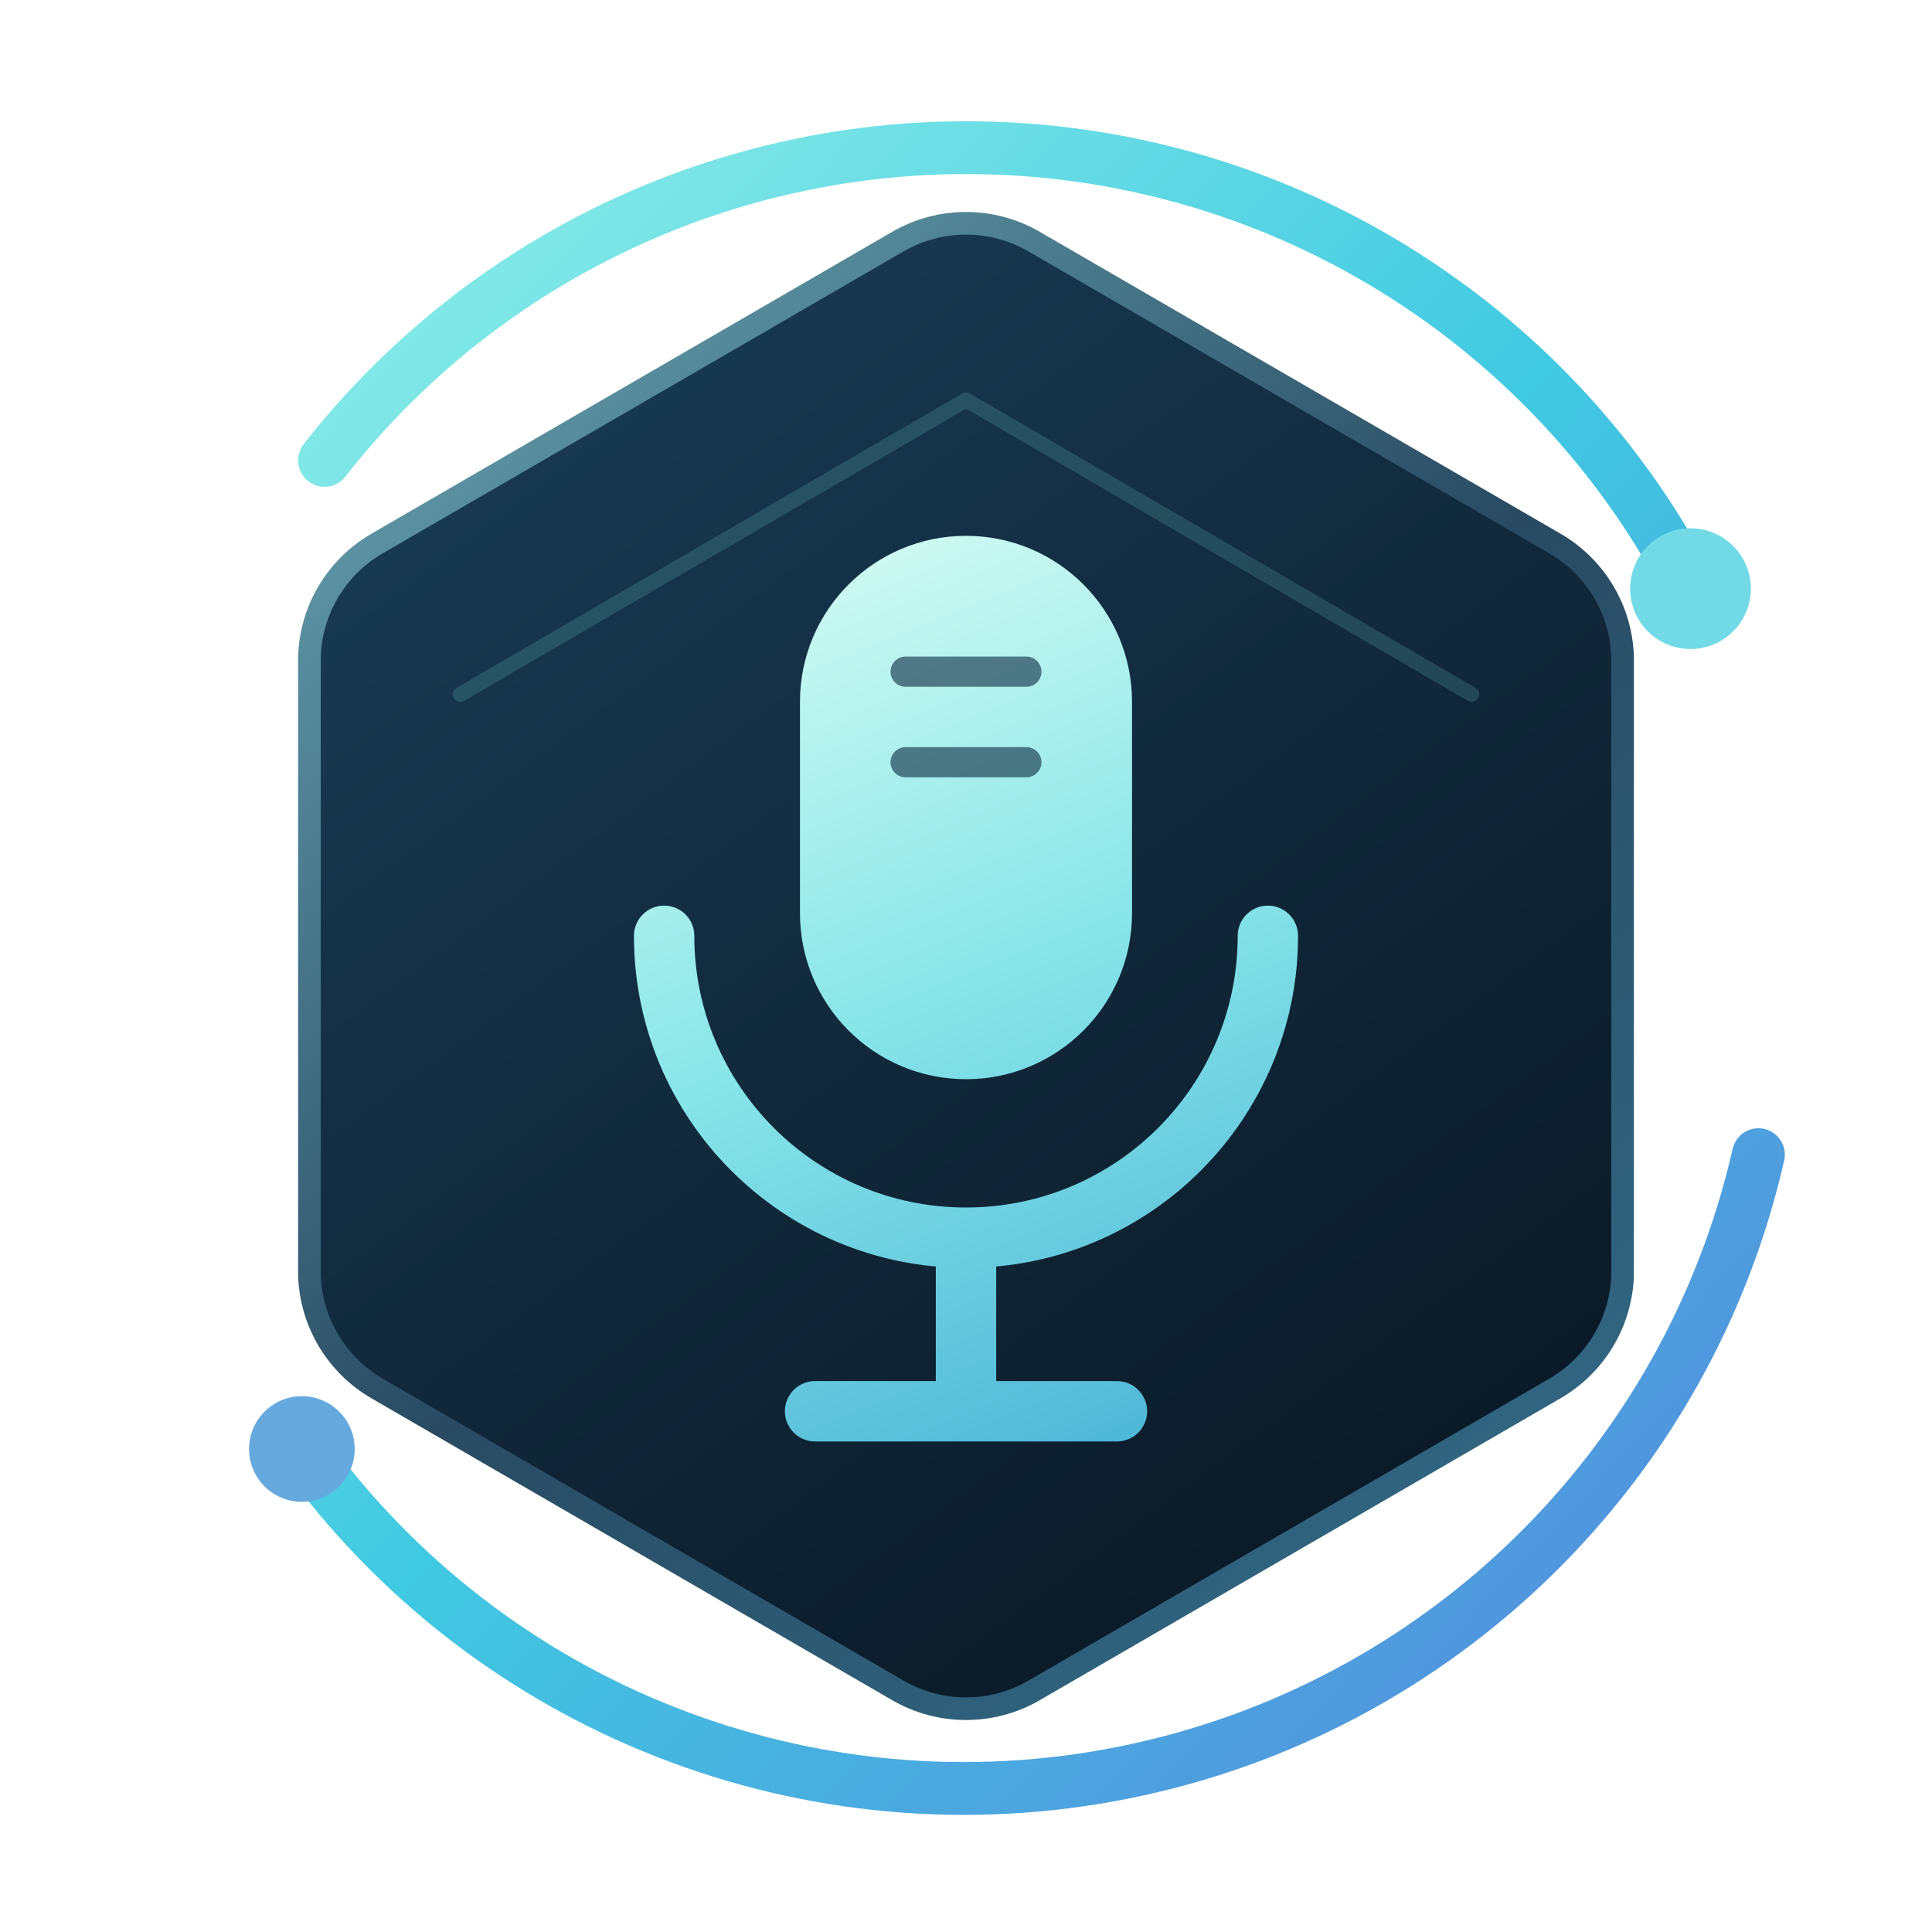
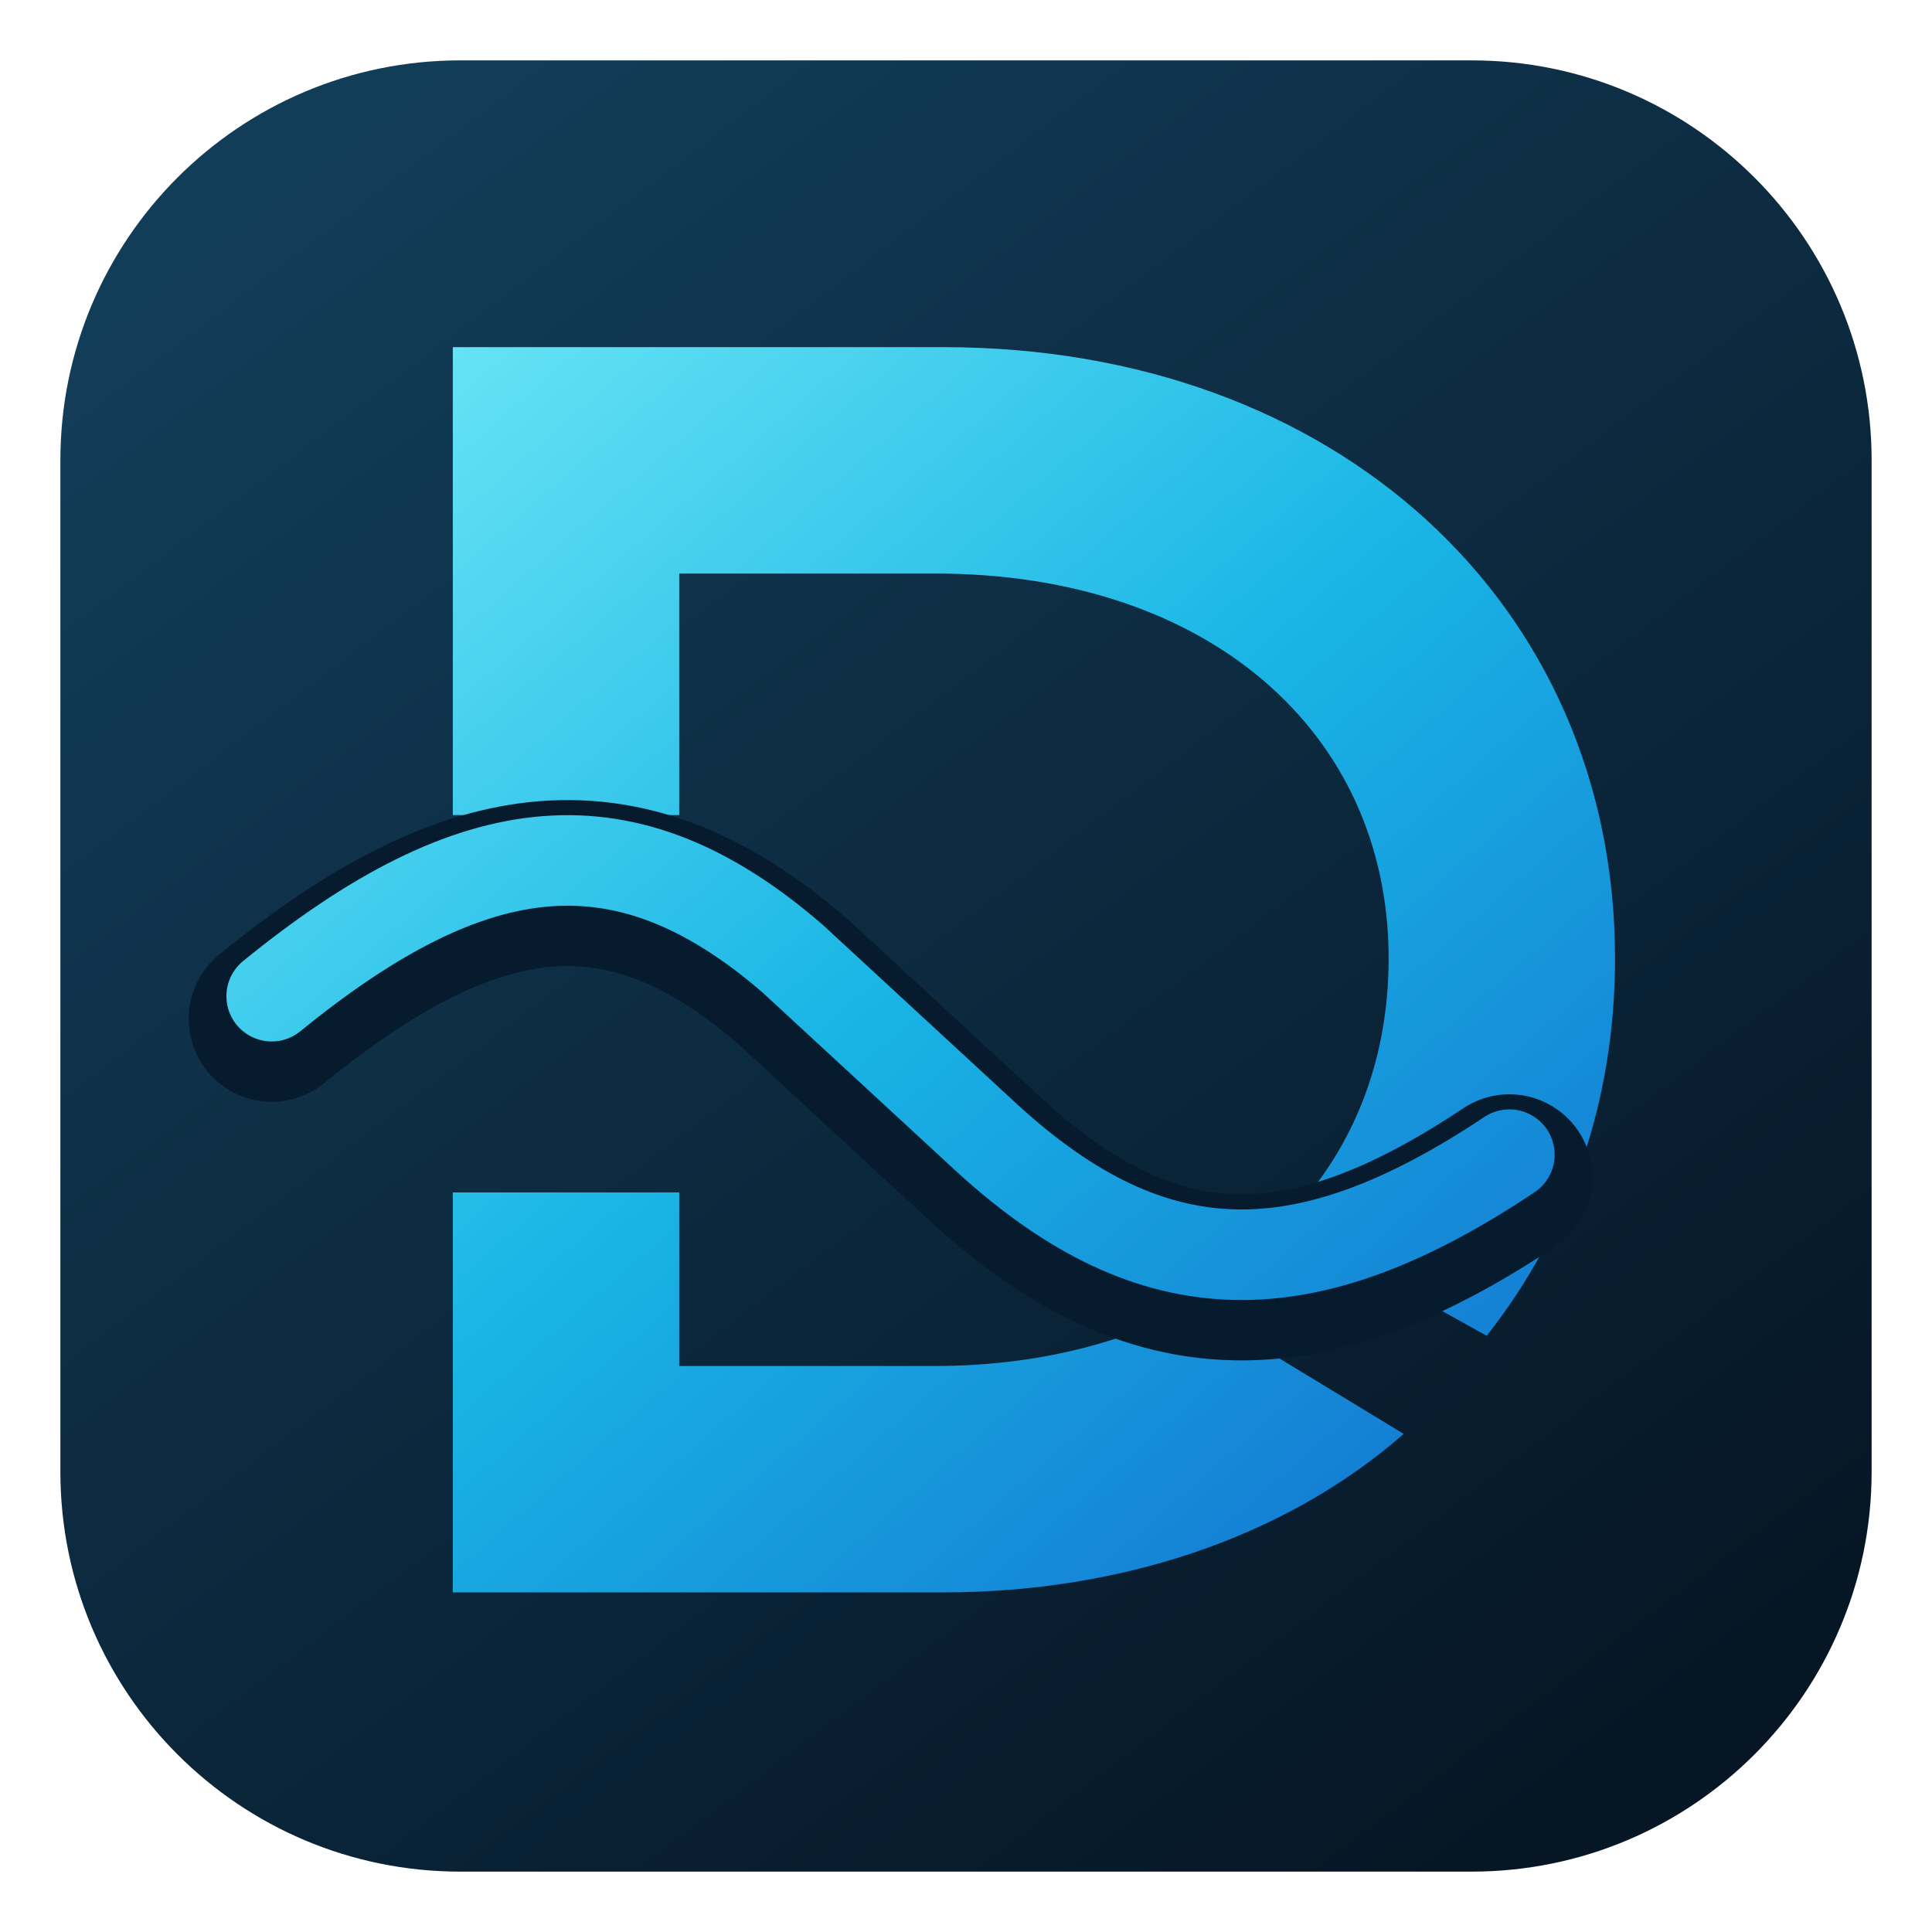
<svg xmlns="http://www.w3.org/2000/svg" viewBox="0 0 256 256" role="img" aria-labelledby="title desc">
  <defs>
-     <linearGradient id="core" x1="63" y1="42" x2="191" y2="215" gradientUnits="userSpaceOnUse">
-       <stop stop-color="#183C55" />
-       <stop offset=".55" stop-color="#102739" />
-       <stop offset="1" stop-color="#091724" />
+     <linearGradient id="depth" x1="40" y1="20" x2="206" y2="238" gradientUnits="userSpaceOnUse">
+       <stop stop-color="#123d59" />
+       <stop offset="1" stop-color="#061625" />
    </linearGradient>
-     <linearGradient id="edge" x1="62" y1="44" x2="202" y2="210" gradientUnits="userSpaceOnUse">
-       <stop stop-color="#619AA9" />
-       <stop offset=".5" stop-color="#294A62" />
-       <stop offset="1" stop-color="#326985" />
-     </linearGradient>
-     <linearGradient id="orbit" x1="34" y1="38" x2="226" y2="218" gradientUnits="userSpaceOnUse">
-       <stop stop-color="#8CEDE8" />
-       <stop offset=".5" stop-color="#40C9E2" />
-       <stop offset="1" stop-color="#548DDD" />
-     </linearGradient>
-     <linearGradient id="voice" x1="104" y1="69" x2="152" y2="188" gradientUnits="userSpaceOnUse">
-       <stop stop-color="#D7FCF3" />
-       <stop offset=".52" stop-color="#87E5E8" />
-       <stop offset="1" stop-color="#51B9D8" />
+     <linearGradient id="current" x1="52" y1="49" x2="195" y2="213" gradientUnits="userSpaceOnUse">
+       <stop stop-color="#68e4f5" />
+       <stop offset=".48" stop-color="#19b5e5" />
+       <stop offset="1" stop-color="#1372d0" />
    </linearGradient>
  </defs>
-   <g fill="none" stroke="url(#orbit)" stroke-width="7" stroke-linecap="round">
-     <path d="M43 61a108 108 0 0 1 181 17" />
-     <path d="M233 153a108 108 0 0 1-193 39" />
-   </g>
-   <path d="M119 32a18 18 0 0 1 18 0l69 40a18 18 0 0 1 9 15v82a18 18 0 0 1-9 15l-69 40a18 18 0 0 1-18 0l-69-40a18 18 0 0 1-9-15V87a18 18 0 0 1 9-15Z" fill="url(#core)" stroke="url(#edge)" stroke-width="3" />
-   <path d="m61 92 67-39 67 39" fill="none" stroke="#8CEDE8" stroke-opacity=".16" stroke-width="2" stroke-linecap="round" stroke-linejoin="round" />
-   <rect x="106" y="71" width="44" height="72" rx="22" fill="url(#voice)" />
-   <path d="M120 89h16m-16 12h16" fill="none" stroke="#15384C" stroke-width="4" stroke-linecap="round" opacity=".65" />
-   <g fill="none" stroke="url(#voice)" stroke-width="8" stroke-linecap="round" stroke-linejoin="round">
-     <path d="M88 124a40 40 0 0 0 80 0" />
-     <path d="M128 165v22m-20 0h40" />
-   </g>
-   <circle cx="224" cy="78" r="8" fill="#72DAE7" />
-   <circle cx="40" cy="192" r="7" fill="#66A9DE" />
+   <rect x="8" y="8" width="240" height="240" rx="53" fill="url(#depth)" />
+   <path d="M60 46h65c52 0 89 34 89 81 0 19-6 36-17 50l-27-15c9-9 14-21 14-35 0-30-24-51-60-51H90v32H60Zm0 112h30v23h34c13 0 25-3 34-8l28 17c-16 14-38 21-61 21H60Z" fill="url(#current)" />
+   <path d="M36 135c27-22 47-24 69-5l26 24c22 20 42 20 69 2" fill="none" stroke="#061c2e" stroke-width="22" stroke-linecap="round" />
+   <path d="M36 132c27-22 47-24 69-5l26 24c22 20 42 20 69 2" fill="none" stroke="url(#current)" stroke-width="12" stroke-linecap="round" />
</svg>
